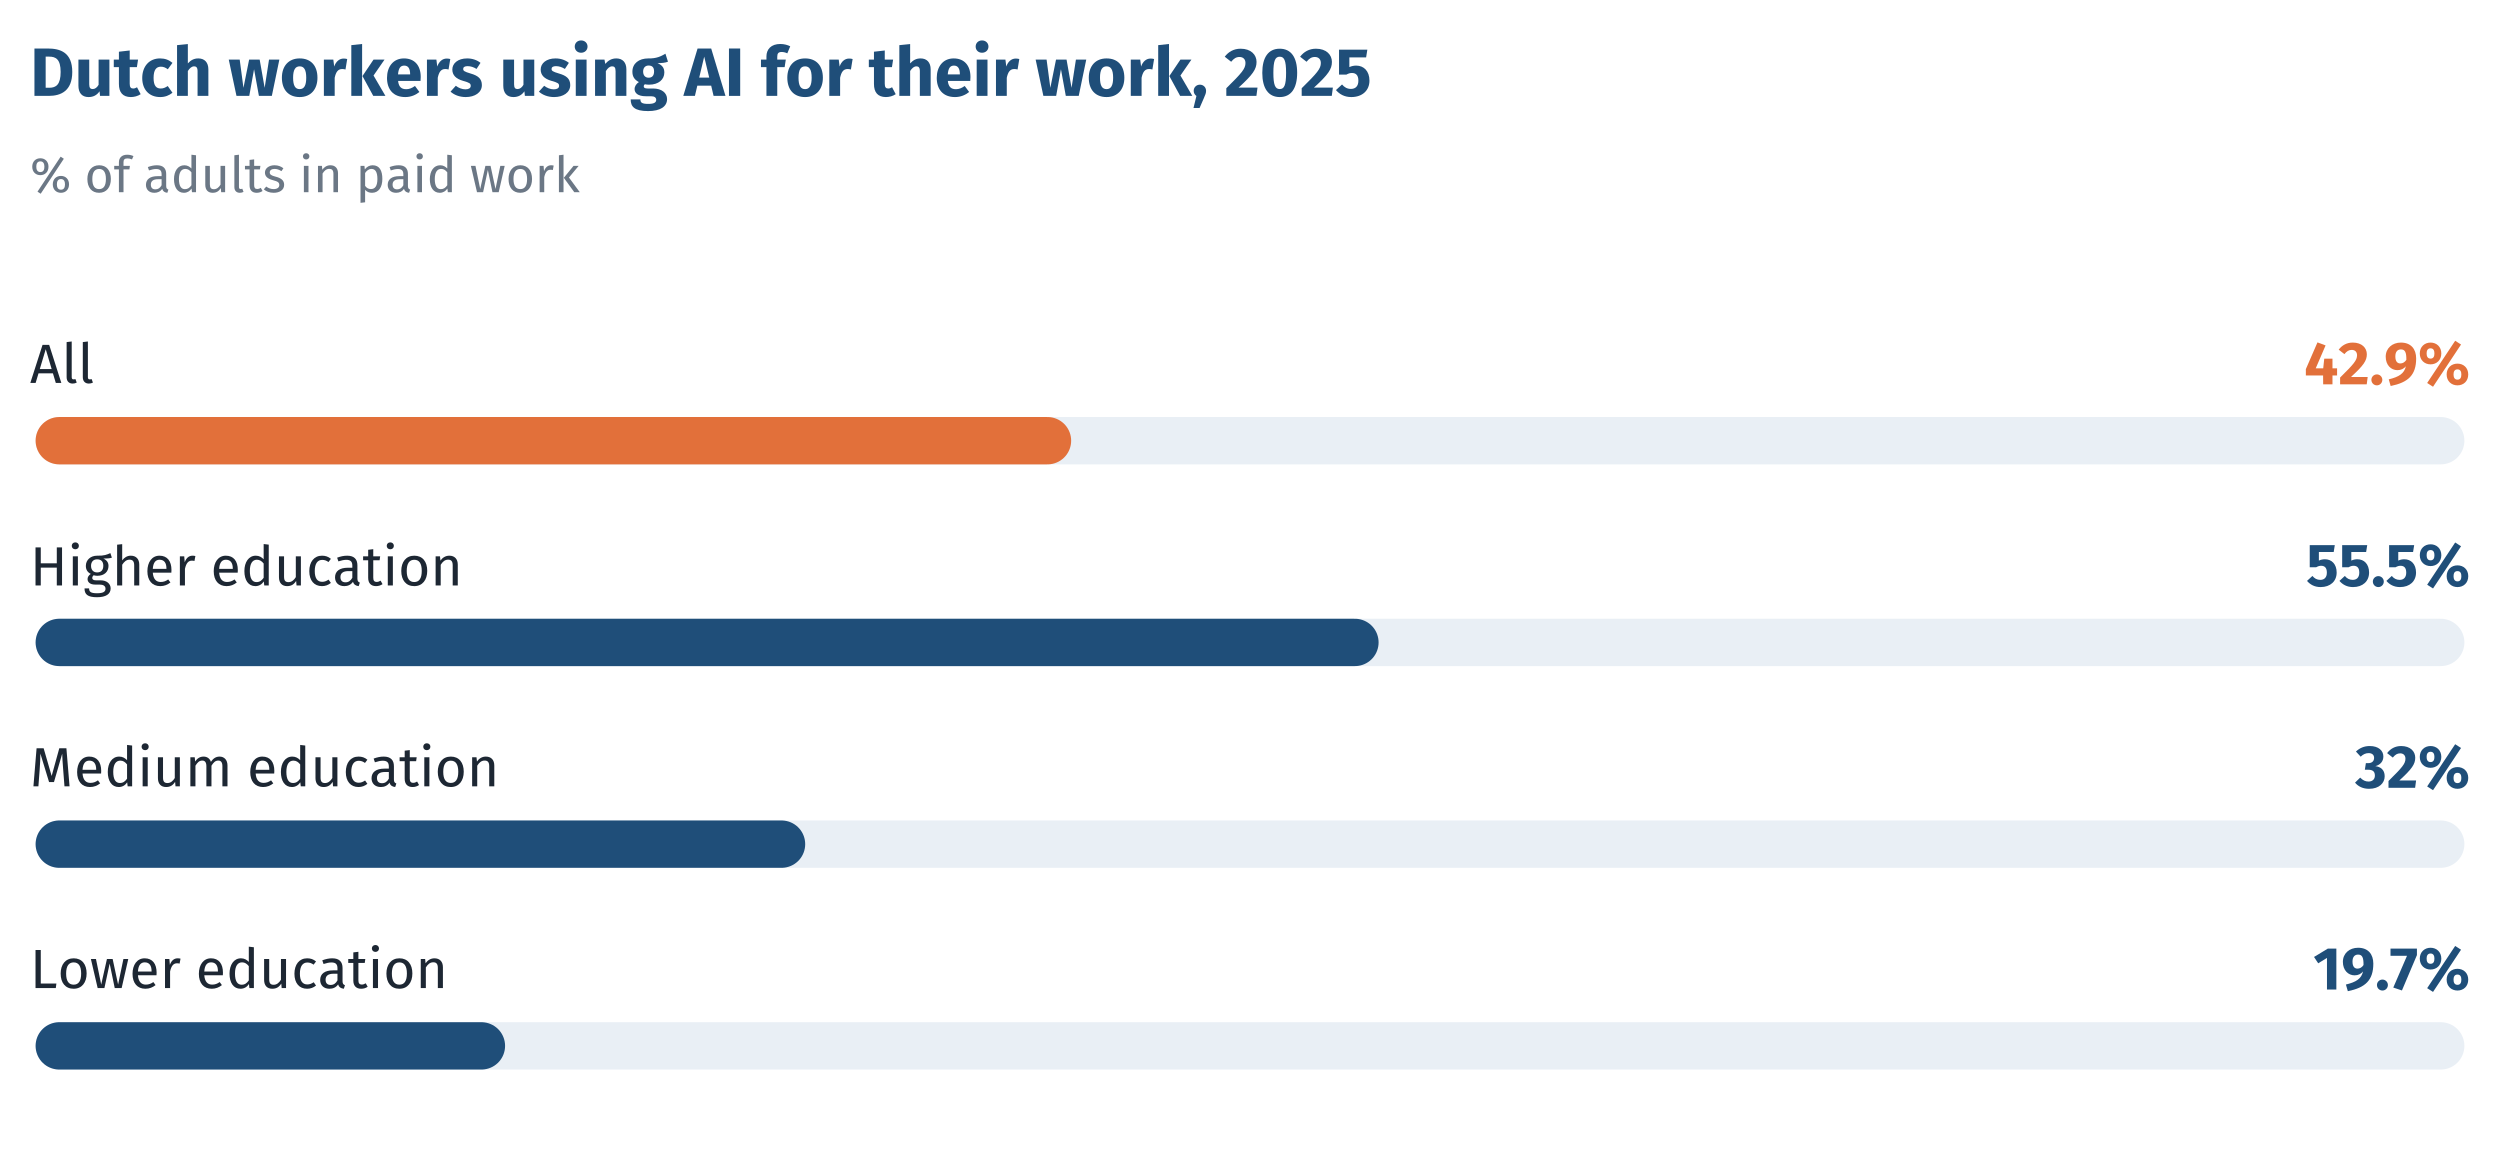
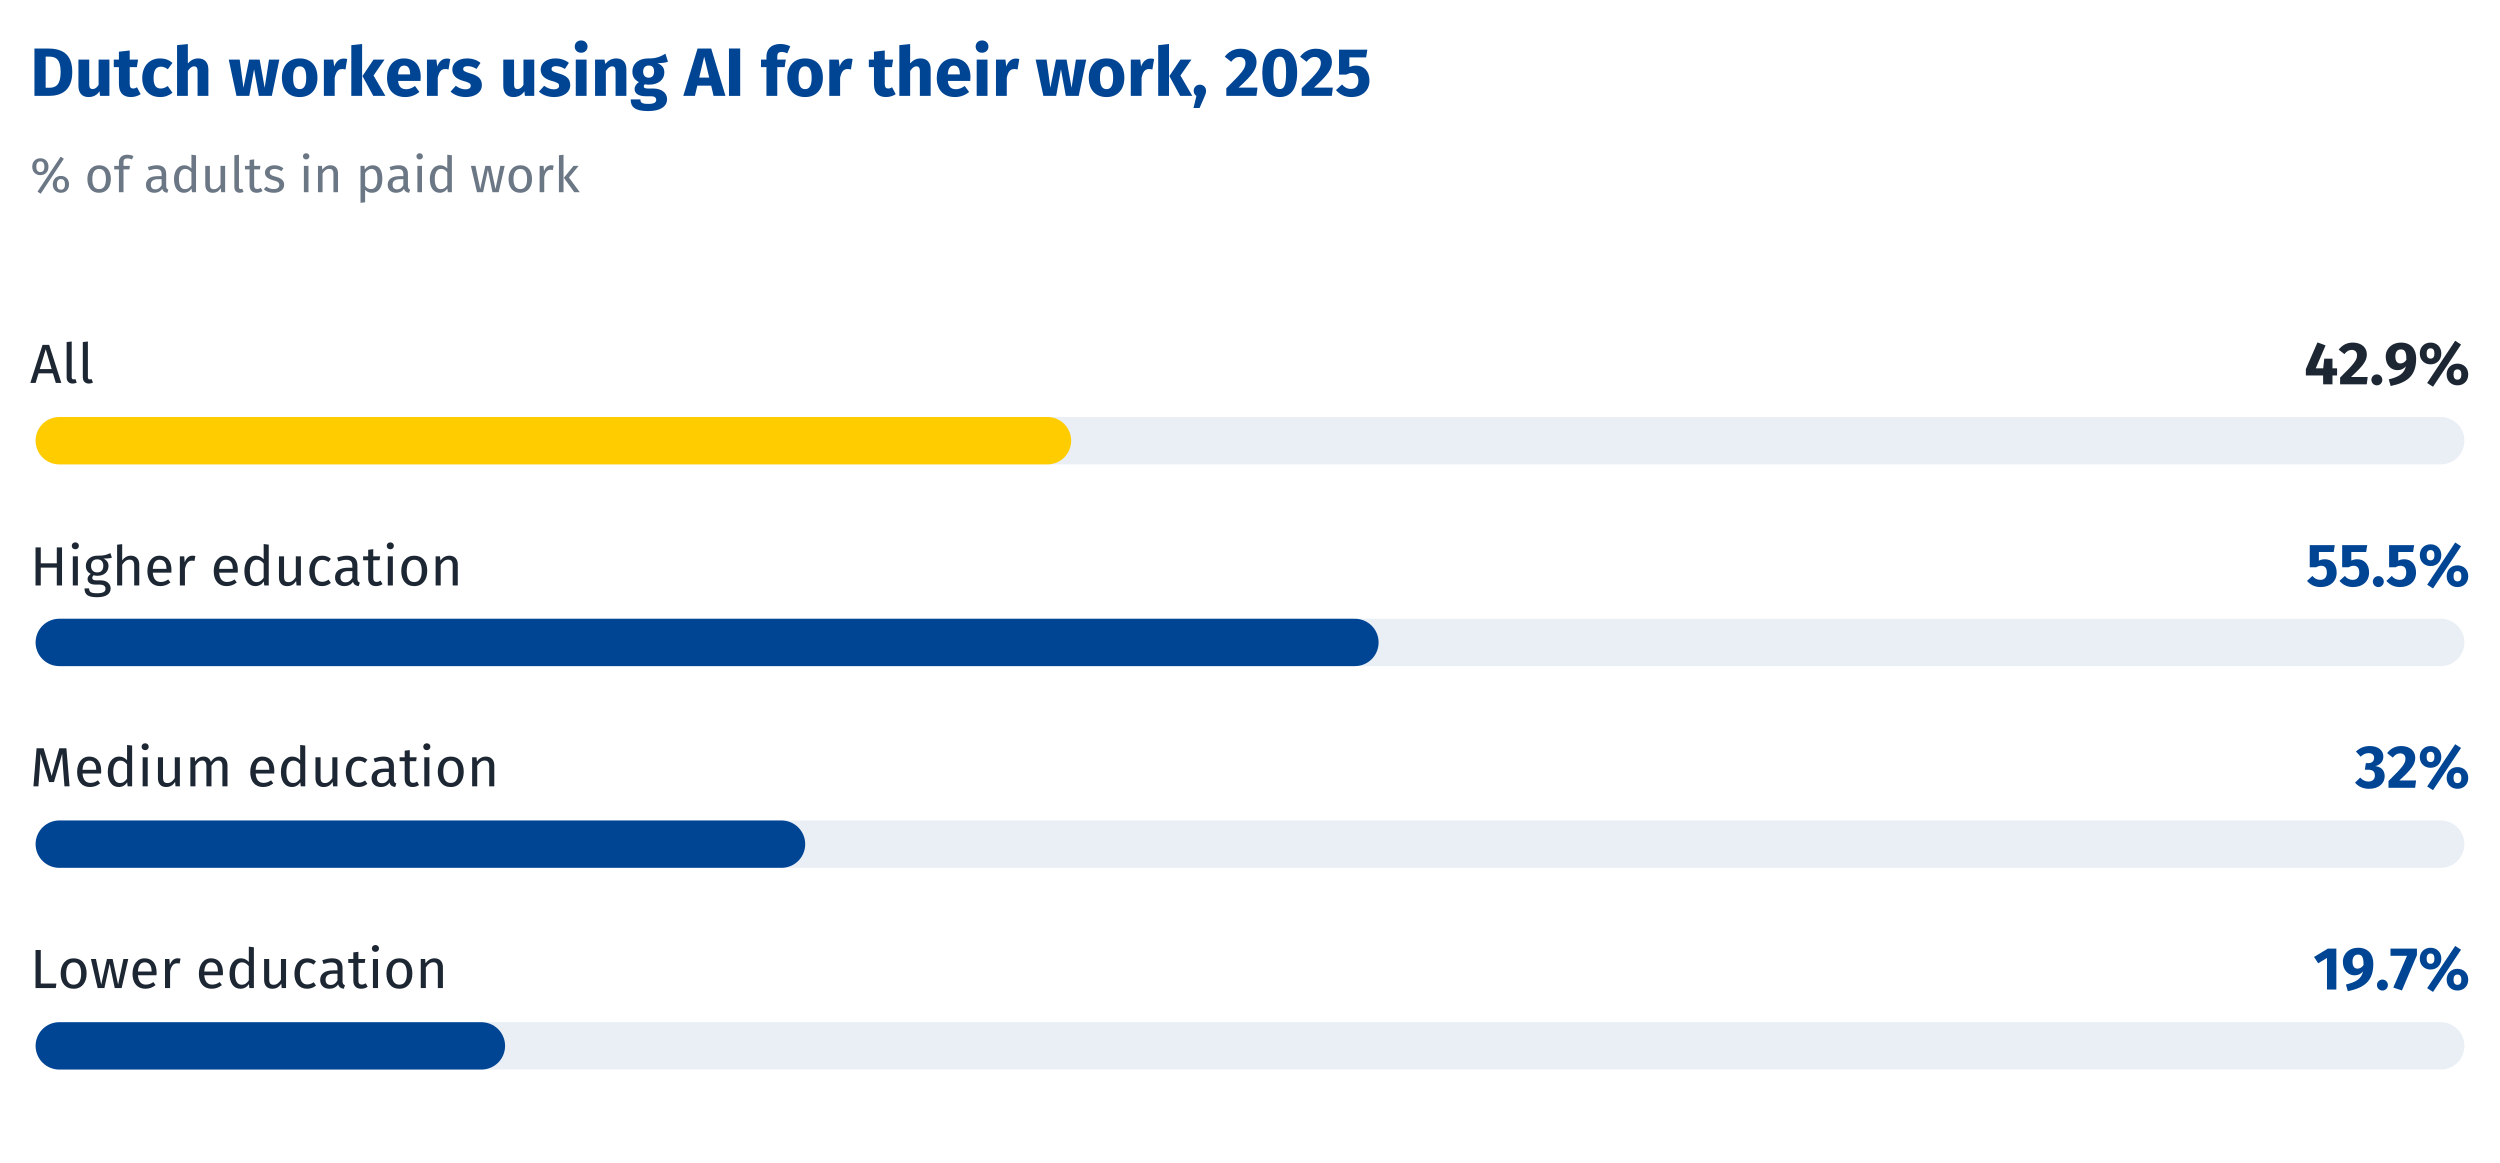
<svg xmlns="http://www.w3.org/2000/svg" xmlns:xlink="http://www.w3.org/1999/xlink" width="475.2pt" height="221.04pt" viewBox="0 0 475.2 221.04" version="1.1">
  <defs>
    <style type="text/css">*{stroke-linejoin: round; stroke-linecap: butt}</style>
  </defs>
  <g id="figure_1">
    <g id="patch_1">
      <path d="M 0 221.04  L 475.2 221.04  L 475.2 0  L 0 0  L 0 221.04  z " style="fill: none" />
    </g>
    <g id="axes_1">
      <g id="line2d_1">
-         <path d="M 11.268 83.768  L 463.932 83.768  " clip-path="url(#p92d2aa7bcd)" style="fill: none; stroke: #e9eff5; stroke-width: 9; stroke-linecap: round" />
+         <path d="M 11.268 83.768  L 463.932 83.768  " clip-path="url(#pe020fb99ce)" style="fill: none; stroke: #e9eff5; stroke-width: 9; stroke-linecap: round" />
      </g>
      <g id="line2d_2">
-         <path d="M 11.268 122.112  L 463.932 122.112  " clip-path="url(#p92d2aa7bcd)" style="fill: none; stroke: #e9eff5; stroke-width: 9; stroke-linecap: round" />
+         <path d="M 11.268 122.112  L 463.932 122.112  " clip-path="url(#pe020fb99ce)" style="fill: none; stroke: #e9eff5; stroke-width: 9; stroke-linecap: round" />
      </g>
      <g id="line2d_3">
-         <path d="M 11.268 160.456  L 463.932 160.456  " clip-path="url(#p92d2aa7bcd)" style="fill: none; stroke: #e9eff5; stroke-width: 9; stroke-linecap: round" />
+         <path d="M 11.268 160.456  L 463.932 160.456  " clip-path="url(#pe020fb99ce)" style="fill: none; stroke: #e9eff5; stroke-width: 9; stroke-linecap: round" />
      </g>
      <g id="line2d_4">
-         <path d="M 11.268 198.8  L 463.932 198.8  " clip-path="url(#p92d2aa7bcd)" style="fill: none; stroke: #e9eff5; stroke-width: 9; stroke-linecap: round" />
+         <path d="M 11.268 198.8  L 463.932 198.8  " clip-path="url(#pe020fb99ce)" style="fill: none; stroke: #e9eff5; stroke-width: 9; stroke-linecap: round" />
      </g>
      <g id="line2d_5">
-         <path d="M 11.268 83.768  L 199.105 83.768  " clip-path="url(#p92d2aa7bcd)" style="fill: none; stroke: #e2703a; stroke-width: 9; stroke-linecap: round" />
+         <path d="M 11.268 83.768  L 199.105 83.768  " clip-path="url(#pe020fb99ce)" style="fill: none; stroke: #ffcc00; stroke-width: 9; stroke-linecap: round" />
      </g>
      <g id="line2d_6">
-         <path d="M 11.268 122.112  L 257.543 122.112  " clip-path="url(#p92d2aa7bcd)" style="fill: none; stroke: #1f4e79; stroke-width: 9; stroke-linecap: round" />
+         <path d="M 11.268 122.112  L 257.543 122.112  " clip-path="url(#pe020fb99ce)" style="fill: none; stroke: #004494; stroke-width: 9; stroke-linecap: round" />
      </g>
      <g id="line2d_7">
-         <path d="M 11.268 160.456  L 148.551 160.456  " clip-path="url(#p92d2aa7bcd)" style="fill: none; stroke: #1f4e79; stroke-width: 9; stroke-linecap: round" />
+         <path d="M 11.268 160.456  L 148.551 160.456  " clip-path="url(#pe020fb99ce)" style="fill: none; stroke: #004494; stroke-width: 9; stroke-linecap: round" />
      </g>
      <g id="line2d_8">
-         <path d="M 11.268 198.8  L 91.505 198.8  " clip-path="url(#p92d2aa7bcd)" style="fill: none; stroke: #1f4e79; stroke-width: 9; stroke-linecap: round" />
+         <path d="M 11.268 198.8  L 91.505 198.8  " clip-path="url(#pe020fb99ce)" style="fill: none; stroke: #004494; stroke-width: 9; stroke-linecap: round" />
      </g>
      <g id="text_1">
        <g style="fill: #1d2733" transform="translate(5.7024 72.78332) scale(0.105 -0.105)">
          <defs>
            <path id="FiraSans-Regular-41" d="M 2989 0  L 3629 0  L 2221 4410  L 1453 4410  L 38 0  L 653 0  L 986 1107  L 2656 1107  L 2989 0  z M 1133 1600  L 1824 3904  L 2509 1600  L 1133 1600  z " transform="scale(0.015625)" />
            <path id="FiraSans-Regular-6c" d="M 1280 -77  C 1453 -77 1619 -32 1747 38  L 1594 448  C 1530 422 1459 410 1376 410  C 1222 410 1165 499 1165 678  L 1165 4800  L 576 4730  L 576 666  C 576 186 851 -77 1280 -77  z " transform="scale(0.015625)" />
          </defs>
          <use xlink:href="#FiraSans-Regular-41" />
          <use xlink:href="#FiraSans-Regular-6c" transform="translate(57.29999 0)" />
          <use xlink:href="#FiraSans-Regular-6c" transform="translate(86.59998 0)" />
        </g>
      </g>
      <g id="text_2">
-         <g style="fill: #e2703a" transform="translate(437.975 73.05184) scale(0.115 -0.115)">
+         <g style="fill: #1d2733" transform="translate(437.975 73.05184) scale(0.115 -0.115)">
          <defs>
            <path id="FiraSans-Bold-34" d="M 3482 1690  L 2995 1690  L 2995 2714  L 2125 2714  L 2016 1690  L 1222 1690  L 2266 4115  L 1408 4435  L 179 1606  L 179 934  L 2003 934  L 2010 0  L 2995 0  L 2995 934  L 3482 934  L 3482 1690  z " transform="scale(0.015625)" />
            <path id="FiraSans-Bold-32" d="M 1523 4416  C 877 4416 384 4122 38 3667  L 640 3194  C 890 3501 1107 3642 1421 3642  C 1760 3642 1978 3430 1978 3078  C 1978 2541 1638 2150 186 717  L 186 0  L 3002 0  L 3104 774  L 1331 774  C 2682 2003 3014 2509 3014 3181  C 3014 3853 2490 4416 1523 4416  z " transform="scale(0.015625)" />
            <path id="FiraSans-Bold-2e" d="M 768 1050  C 442 1050 186 787 186 474  C 186 154 442 -109 768 -109  C 1088 -109 1344 154 1344 474  C 1344 787 1088 1050 768 1050  z " transform="scale(0.015625)" />
            <path id="FiraSans-Bold-39" d="M 1773 4416  C 870 4416 166 3827 166 2925  C 166 2035 730 1498 1402 1498  C 1811 1498 2086 1658 2298 1907  C 2125 1139 1574 787 486 525  L 691 -179  C 2541 198 3386 973 3386 2739  C 3386 3725 2842 4416 1773 4416  z M 1715 2208  C 1421 2208 1184 2394 1184 2957  C 1184 3443 1414 3693 1773 3693  C 2202 3693 2362 3405 2349 2586  C 2182 2336 1958 2208 1715 2208  z " transform="scale(0.015625)" />
            <path id="FiraSans-Bold-25" d="M 3930 4608  L 966 141  L 1587 -256  L 4550 4211  L 3930 4608  z M 1325 4416  C 691 4416 186 3968 186 3264  C 186 2560 691 2112 1325 2112  C 1965 2112 2464 2560 2464 3264  C 2464 3968 1965 4416 1325 4416  z M 1325 3808  C 1658 3808 1734 3533 1734 3264  C 1734 2989 1658 2720 1325 2720  C 992 2720 909 2995 909 3264  C 909 3539 992 3808 1325 3808  z M 4173 2189  C 3533 2189 3027 1747 3027 1043  C 3027 333 3533 -109 4173 -109  C 4813 -109 5312 333 5312 1043  C 5312 1747 4813 2189 4173 2189  z M 4173 1581  C 4506 1581 4582 1312 4582 1043  C 4582 768 4506 493 4173 493  C 3840 493 3757 774 3757 1043  C 3757 1312 3840 1581 4173 1581  z " transform="scale(0.015625)" />
          </defs>
          <use xlink:href="#FiraSans-Bold-34" />
          <use xlink:href="#FiraSans-Bold-32" transform="translate(56.49999 0)" />
          <use xlink:href="#FiraSans-Bold-2e" transform="translate(108.2 0)" />
          <use xlink:href="#FiraSans-Bold-39" transform="translate(132.2 0)" />
          <use xlink:href="#FiraSans-Bold-25" transform="translate(188.2 0)" />
        </g>
      </g>
      <g id="text_3">
        <g style="fill: #1d2733" transform="translate(5.7024 111.285) scale(0.105 -0.105)">
          <defs>
            <path id="FiraSans-Regular-48" d="M 3104 0  L 3712 0  L 3712 4410  L 3104 4410  L 3104 2566  L 1248 2566  L 1248 4410  L 640 4410  L 640 0  L 1248 0  L 1248 2067  L 3104 2067  L 3104 0  z " transform="scale(0.015625)" />
            <path id="FiraSans-Regular-69" d="M 896 4992  C 653 4992 486 4819 486 4589  C 486 4365 653 4192 896 4192  C 1146 4192 1312 4365 1312 4589  C 1312 4819 1146 4992 896 4992  z M 1197 3373  L 608 3373  L 608 0  L 1197 0  L 1197 3373  z " transform="scale(0.015625)" />
            <path id="FiraSans-Regular-67" d="M 3155 3750  C 2758 3571 2451 3430 1613 3450  C 870 3450 314 2963 314 2272  C 314 1837 493 1542 883 1338  C 640 1178 512 960 512 742  C 512 403 781 102 1382 102  L 1914 102  C 2336 102 2592 -58 2592 -378  C 2592 -717 2336 -902 1606 -902  C 864 -902 691 -723 691 -339  L 160 -339  C 160 -1024 506 -1363 1606 -1363  C 2650 -1363 3187 -992 3187 -339  C 3187 198 2726 595 2035 595  L 1498 595  C 1152 595 1056 717 1056 870  C 1056 992 1126 1114 1222 1184  C 1363 1139 1498 1120 1651 1120  C 2458 1120 2938 1600 2938 2266  C 2938 2656 2739 2938 2342 3117  C 2726 3117 3046 3130 3328 3219  L 3155 3750  z M 1613 3027  C 2093 3027 2336 2771 2336 2278  C 2336 1792 2086 1510 1626 1510  C 1165 1510 915 1824 915 2272  C 915 2714 1158 3027 1613 3027  z " transform="scale(0.015625)" />
            <path id="FiraSans-Regular-68" d="M 2195 3450  C 1773 3450 1440 3238 1197 2906  L 1197 4787  L 608 4723  L 608 0  L 1197 0  L 1197 2400  C 1421 2752 1683 2989 2048 2989  C 2368 2989 2586 2842 2586 2336  L 2586 0  L 3174 0  L 3174 2419  C 3174 3053 2810 3450 2195 3450  z " transform="scale(0.015625)" />
            <path id="FiraSans-Regular-65" d="M 3155 1786  C 3155 2816 2675 3450 1766 3450  C 896 3450 365 2701 365 1651  C 365 582 915 -77 1856 -77  C 2323 -77 2701 83 3034 346  L 2778 698  C 2483 493 2234 403 1901 403  C 1414 403 1050 704 992 1485  L 3142 1485  C 3149 1562 3155 1670 3155 1786  z M 2573 1920  L 992 1920  C 1037 2669 1331 2982 1779 2982  C 2310 2982 2573 2618 2573 1958  L 2573 1920  z " transform="scale(0.015625)" />
            <path id="FiraSans-Regular-72" d="M 2074 3450  C 1664 3450 1350 3194 1171 2688  L 1114 3373  L 608 3373  L 608 0  L 1197 0  L 1197 1926  C 1338 2573 1581 2874 2003 2874  C 2125 2874 2195 2861 2298 2835  L 2406 3411  C 2304 3437 2182 3450 2074 3450  z " transform="scale(0.015625)" />
            <path id="FiraSans-Regular-20" transform="scale(0.015625)" />
            <path id="FiraSans-Regular-64" d="M 2630 4800  L 2630 3034  C 2406 3270 2118 3450 1722 3450  C 896 3450 397 2701 397 1670  C 397 621 851 -77 1670 -77  C 2086 -77 2426 128 2643 467  L 2701 0  L 3219 0  L 3219 4730  L 2630 4800  z M 1798 390  C 1312 390 1030 794 1030 1683  C 1030 2560 1344 2982 1850 2982  C 2182 2982 2419 2810 2630 2541  L 2630 890  C 2406 576 2176 390 1798 390  z " transform="scale(0.015625)" />
            <path id="FiraSans-Regular-75" d="M 3117 3373  L 2528 3373  L 2528 966  C 2323 627 2048 384 1683 384  C 1318 384 1165 557 1165 1018  L 1165 3373  L 576 3373  L 576 954  C 576 294 928 -77 1517 -77  C 1997 -77 2310 115 2566 525  L 2611 0  L 3117 0  L 3117 3373  z " transform="scale(0.015625)" />
            <path id="FiraSans-Regular-63" d="M 1837 3450  C 922 3450 365 2733 365 1658  C 365 570 928 -77 1837 -77  C 2227 -77 2566 51 2867 294  L 2598 678  C 2342 512 2144 422 1862 422  C 1331 422 998 787 998 1670  C 998 2547 1331 2963 1862 2963  C 2144 2963 2355 2880 2586 2714  L 2867 3085  C 2554 3347 2234 3450 1837 3450  z " transform="scale(0.015625)" />
            <path id="FiraSans-Regular-61" d="M 2880 787  L 2880 2330  C 2880 3034 2509 3450 1696 3450  C 1318 3450 947 3373 531 3219  L 678 2790  C 1024 2906 1338 2970 1587 2970  C 2054 2970 2291 2790 2291 2304  L 2291 2054  L 1773 2054  C 832 2054 288 1664 288 941  C 288 339 691 -77 1363 -77  C 1773 -77 2131 77 2368 429  C 2470 96 2688 -38 3027 -77  L 3162 333  C 2989 397 2880 493 2880 787  z M 1498 365  C 1114 365 915 576 915 973  C 915 1434 1229 1664 1850 1664  L 2291 1664  L 2291 890  C 2099 538 1843 365 1498 365  z " transform="scale(0.015625)" />
            <path id="FiraSans-Regular-74" d="M 2086 557  C 1920 454 1786 410 1638 410  C 1344 410 1235 570 1235 909  L 1235 2918  L 1971 2918  L 2035 3373  L 1235 3373  L 1235 4205  L 646 4134  L 646 3373  L 58 3373  L 58 2918  L 646 2918  L 646 883  C 646 256 986 -77 1555 -77  C 1843 -77 2086 0 2310 154  L 2086 557  z " transform="scale(0.015625)" />
            <path id="FiraSans-Regular-6f" d="M 1875 3450  C 915 3450 365 2726 365 1683  C 365 614 909 -77 1869 -77  C 2822 -77 3373 646 3373 1690  C 3373 2758 2835 3450 1875 3450  z M 1875 2976  C 2432 2976 2739 2566 2739 1690  C 2739 806 2432 397 1869 397  C 1306 397 998 806 998 1683  C 998 2566 1312 2976 1875 2976  z " transform="scale(0.015625)" />
            <path id="FiraSans-Regular-6e" d="M 2195 3450  C 1754 3450 1395 3219 1165 2874  L 1114 3373  L 608 3373  L 608 0  L 1197 0  L 1197 2394  C 1421 2752 1677 2989 2054 2989  C 2381 2989 2586 2842 2586 2336  L 2586 0  L 3174 0  L 3174 2419  C 3174 3059 2816 3450 2195 3450  z " transform="scale(0.015625)" />
          </defs>
          <use xlink:href="#FiraSans-Regular-48" />
          <use xlink:href="#FiraSans-Regular-69" transform="translate(67.99998 0)" />
          <use xlink:href="#FiraSans-Regular-67" transform="translate(96.19998 0)" />
          <use xlink:href="#FiraSans-Regular-68" transform="translate(148.2 0)" />
          <use xlink:href="#FiraSans-Regular-65" transform="translate(206.8 0)" />
          <use xlink:href="#FiraSans-Regular-72" transform="translate(261.7999 0)" />
          <use xlink:href="#FiraSans-Regular-20" transform="translate(300.3999 0)" />
          <use xlink:href="#FiraSans-Regular-65" transform="translate(326.8999 0)" />
          <use xlink:href="#FiraSans-Regular-64" transform="translate(381.8999 0)" />
          <use xlink:href="#FiraSans-Regular-75" transform="translate(441.6999 0)" />
          <use xlink:href="#FiraSans-Regular-63" transform="translate(499.8999 0)" />
          <use xlink:href="#FiraSans-Regular-61" transform="translate(547.6999 0)" />
          <use xlink:href="#FiraSans-Regular-74" transform="translate(602.0999 0)" />
          <use xlink:href="#FiraSans-Regular-69" transform="translate(638.1999 0)" />
          <use xlink:href="#FiraSans-Regular-6f" transform="translate(666.3999 0)" />
          <use xlink:href="#FiraSans-Regular-6e" transform="translate(724.7998 0)" />
        </g>
      </g>
      <g id="text_4">
-         <g style="fill: #1f4e79" transform="translate(438.3685 111.396) scale(0.115 -0.115)">
+         <g style="fill: #004494" transform="translate(438.3685 111.396) scale(0.115 -0.115)">
          <defs>
            <path id="FiraSans-Bold-35" d="M 3021 4326  L 371 4326  L 371 1990  L 1056 1990  C 1254 2099 1402 2144 1574 2144  C 1933 2144 2182 1958 2182 1421  C 2182 922 1920 653 1485 653  C 1133 653 870 806 653 1069  L 83 544  C 410 166 864 -109 1523 -109  C 2554 -109 3219 512 3219 1427  C 3219 2323 2688 2835 1978 2835  C 1773 2835 1555 2797 1338 2694  L 1338 3603  L 2906 3603  L 3021 4326  z " transform="scale(0.015625)" />
          </defs>
          <use xlink:href="#FiraSans-Bold-35" />
          <use xlink:href="#FiraSans-Bold-35" transform="translate(53.59999 0)" />
          <use xlink:href="#FiraSans-Bold-2e" transform="translate(107.2 0)" />
          <use xlink:href="#FiraSans-Bold-35" transform="translate(131.2 0)" />
          <use xlink:href="#FiraSans-Bold-25" transform="translate(184.8 0)" />
        </g>
      </g>
      <g id="text_5">
        <g style="fill: #1d2733" transform="translate(5.7024 149.4717) scale(0.105 -0.105)">
          <defs>
            <path id="FiraSans-Regular-4d" d="M 4218 4410  L 3392 4410  L 2509 1203  L 1581 4410  L 762 4410  L 397 0  L 973 0  L 1120 1946  C 1171 2592 1203 3277 1203 3795  L 2208 499  L 2778 499  L 3731 3789  C 3738 3424 3782 2682 3840 1990  L 3994 0  L 4582 0  L 4218 4410  z " transform="scale(0.015625)" />
            <path id="FiraSans-Regular-6d" d="M 3994 3450  C 3539 3450 3232 3206 2989 2842  C 2861 3226 2554 3450 2138 3450  C 1696 3450 1389 3219 1165 2880  L 1114 3373  L 608 3373  L 608 0  L 1197 0  L 1197 2394  C 1421 2752 1626 2989 1990 2989  C 2246 2989 2464 2842 2464 2336  L 2464 0  L 3053 0  L 3053 2394  C 3283 2752 3482 2989 3846 2989  C 4102 2989 4320 2842 4320 2336  L 4320 0  L 4909 0  L 4909 2419  C 4909 3053 4544 3450 3994 3450  z " transform="scale(0.015625)" />
          </defs>
          <use xlink:href="#FiraSans-Regular-4d" />
          <use xlink:href="#FiraSans-Regular-65" transform="translate(79.59999 0)" />
          <use xlink:href="#FiraSans-Regular-64" transform="translate(134.6 0)" />
          <use xlink:href="#FiraSans-Regular-69" transform="translate(194.4 0)" />
          <use xlink:href="#FiraSans-Regular-75" transform="translate(222.6 0)" />
          <use xlink:href="#FiraSans-Regular-6d" transform="translate(280.8 0)" />
          <use xlink:href="#FiraSans-Regular-20" transform="translate(366.4999 0)" />
          <use xlink:href="#FiraSans-Regular-65" transform="translate(392.9999 0)" />
          <use xlink:href="#FiraSans-Regular-64" transform="translate(447.9999 0)" />
          <use xlink:href="#FiraSans-Regular-75" transform="translate(507.7999 0)" />
          <use xlink:href="#FiraSans-Regular-63" transform="translate(565.9999 0)" />
          <use xlink:href="#FiraSans-Regular-61" transform="translate(613.7999 0)" />
          <use xlink:href="#FiraSans-Regular-74" transform="translate(668.1999 0)" />
          <use xlink:href="#FiraSans-Regular-69" transform="translate(704.2999 0)" />
          <use xlink:href="#FiraSans-Regular-6f" transform="translate(732.4999 0)" />
          <use xlink:href="#FiraSans-Regular-6e" transform="translate(790.8999 0)" />
        </g>
      </g>
      <g id="text_6">
-         <g style="fill: #1f4e79" transform="translate(447.6925 149.7402) scale(0.115 -0.115)">
+         <g style="fill: #004494" transform="translate(447.6925 149.7402) scale(0.115 -0.115)">
          <defs>
            <path id="FiraSans-Bold-33" d="M 1530 4416  C 954 4416 474 4218 70 3834  L 570 3290  C 826 3539 1094 3667 1414 3667  C 1766 3667 1990 3482 1990 3168  C 1990 2810 1754 2605 1370 2605  L 1120 2605  L 1011 1907  L 1370 1907  C 1824 1907 2074 1741 2074 1286  C 2074 890 1798 659 1402 659  C 1062 659 806 787 518 1075  L -26 544  C 314 134 806 -109 1459 -109  C 2528 -109 3110 499 3110 1222  C 3110 1907 2662 2227 2125 2285  C 2656 2438 2970 2790 2970 3315  C 2970 3923 2464 4416 1530 4416  z " transform="scale(0.015625)" />
          </defs>
          <use xlink:href="#FiraSans-Bold-33" />
          <use xlink:href="#FiraSans-Bold-32" transform="translate(51.99999 0)" />
          <use xlink:href="#FiraSans-Bold-25" transform="translate(103.7 0)" />
        </g>
      </g>
      <g id="text_7">
        <g style="fill: #1d2733" transform="translate(5.7024 187.8159) scale(0.105 -0.105)">
          <defs>
            <path id="FiraSans-Regular-4c" d="M 1248 4410  L 640 4410  L 640 0  L 2989 0  L 3059 531  L 1248 531  L 1248 4410  z " transform="scale(0.015625)" />
            <path id="FiraSans-Regular-77" d="M 4461 3373  L 3898 3373  L 3283 410  L 2650 3373  L 1990 3373  L 1325 410  L 717 3373  L 128 3373  L 915 0  L 1696 0  L 2304 2842  L 2893 0  L 3693 0  L 4461 3373  z " transform="scale(0.015625)" />
          </defs>
          <use xlink:href="#FiraSans-Regular-4c" />
          <use xlink:href="#FiraSans-Regular-6f" transform="translate(49.79999 0)" />
          <use xlink:href="#FiraSans-Regular-77" transform="translate(108.2 0)" />
          <use xlink:href="#FiraSans-Regular-65" transform="translate(179.9 0)" />
          <use xlink:href="#FiraSans-Regular-72" transform="translate(234.8999 0)" />
          <use xlink:href="#FiraSans-Regular-20" transform="translate(273.4999 0)" />
          <use xlink:href="#FiraSans-Regular-65" transform="translate(299.9999 0)" />
          <use xlink:href="#FiraSans-Regular-64" transform="translate(354.9999 0)" />
          <use xlink:href="#FiraSans-Regular-75" transform="translate(414.7999 0)" />
          <use xlink:href="#FiraSans-Regular-63" transform="translate(472.9999 0)" />
          <use xlink:href="#FiraSans-Regular-61" transform="translate(520.7999 0)" />
          <use xlink:href="#FiraSans-Regular-74" transform="translate(575.1999 0)" />
          <use xlink:href="#FiraSans-Regular-69" transform="translate(611.2999 0)" />
          <use xlink:href="#FiraSans-Regular-6f" transform="translate(639.4999 0)" />
          <use xlink:href="#FiraSans-Regular-6e" transform="translate(697.8999 0)" />
        </g>
      </g>
      <g id="text_8">
-         <g style="fill: #1f4e79" transform="translate(439.7 188.0844) scale(0.115 -0.115)">
+         <g style="fill: #004494" transform="translate(439.7 188.0844) scale(0.115 -0.115)">
          <defs>
            <path id="FiraSans-Bold-31" d="M 2445 4326  L 1542 4326  L 83 3443  L 525 2771  L 1453 3341  L 1453 0  L 2445 0  L 2445 4326  z " transform="scale(0.015625)" />
            <path id="FiraSans-Bold-37" d="M 2880 4326  L 83 4326  L 83 3565  L 1830 3565  L 378 205  L 1293 -102  L 2880 3642  L 2880 4326  z " transform="scale(0.015625)" />
          </defs>
          <use xlink:href="#FiraSans-Bold-31" />
          <use xlink:href="#FiraSans-Bold-39" transform="translate(46.39999 0)" />
          <use xlink:href="#FiraSans-Bold-2e" transform="translate(102.4 0)" />
          <use xlink:href="#FiraSans-Bold-37" transform="translate(126.4 0)" />
          <use xlink:href="#FiraSans-Bold-25" transform="translate(173.2 0)" />
        </g>
      </g>
    </g>
    <g id="text_9">
-       <g style="fill: #1f4e79" transform="translate(5.7024 18.22789) scale(0.13 -0.13)">
+       <g style="fill: #004494" transform="translate(5.7024 18.22789) scale(0.13 -0.13)">
        <defs>
          <path id="FiraSans-Bold-44" d="M 1651 4435  L 416 4435  L 416 0  L 1747 0  C 2880 0 3955 454 3955 2240  C 3955 4070 2835 4435 1651 4435  z M 1798 3674  C 2413 3674 2867 3430 2867 2240  C 2867 1062 2445 762 1811 762  L 1466 762  L 1466 3674  L 1798 3674  z " transform="scale(0.015625)" />
          <path id="FiraSans-Bold-75" d="M 3264 3398  L 2253 3398  L 2253 1037  C 2106 781 1914 640 1702 640  C 1491 640 1376 742 1376 1088  L 1376 3398  L 365 3398  L 365 960  C 365 301 678 -109 1312 -109  C 1760 -109 2093 70 2342 429  L 2387 0  L 3264 0  L 3264 3398  z " transform="scale(0.015625)" />
          <path id="FiraSans-Bold-74" d="M 2189 806  C 2054 723 1939 691 1824 691  C 1613 691 1504 806 1504 1133  L 1504 2694  L 2176 2694  L 2285 3398  L 1504 3398  L 1504 4250  L 493 4134  L 493 3398  L 13 3398  L 13 2694  L 493 2694  L 493 1120  C 493 320 858 -102 1606 -109  C 1914 -109 2272 -19 2528 160  L 2189 806  z " transform="scale(0.015625)" />
          <path id="FiraSans-Bold-63" d="M 1869 3507  C 851 3507 205 2752 205 1670  C 205 595 845 -109 1888 -109  C 2355 -109 2720 45 3034 294  L 2592 922  C 2349 768 2182 691 1939 691  C 1536 691 1267 922 1267 1677  C 1267 2438 1517 2733 1952 2733  C 2182 2733 2381 2656 2598 2490  L 3034 3091  C 2707 3366 2342 3507 1869 3507  z " transform="scale(0.015625)" />
          <path id="FiraSans-Bold-68" d="M 2387 3507  C 1990 3507 1683 3347 1408 3040  L 1408 4851  L 397 4749  L 397 0  L 1408 0  L 1408 2330  C 1587 2605 1773 2765 1997 2765  C 2189 2765 2317 2669 2317 2310  L 2317 0  L 3328 0  L 3328 2483  C 3328 3130 2976 3507 2387 3507  z " transform="scale(0.015625)" />
          <path id="FiraSans-Bold-20" transform="scale(0.015625)" />
          <path id="FiraSans-Bold-77" d="M 4762 3398  L 3795 3398  L 3386 755  L 2918 3398  L 1933 3398  L 1402 755  L 1050 3398  L 26 3398  L 749 0  L 1946 0  L 2394 2496  L 2848 0  L 4058 0  L 4762 3398  z " transform="scale(0.015625)" />
          <path id="FiraSans-Bold-6f" d="M 1869 3507  C 832 3507 205 2790 205 1702  C 205 557 838 -109 1869 -109  C 2906 -109 3533 608 3533 1696  C 3533 2842 2906 3507 1869 3507  z M 1869 2765  C 2278 2765 2483 2451 2483 1696  C 2483 960 2278 634 1869 634  C 1459 634 1254 947 1254 1702  C 1254 2438 1459 2765 1869 2765  z " transform="scale(0.015625)" />
          <path id="FiraSans-Bold-72" d="M 2240 3494  C 1850 3494 1517 3213 1363 2746  L 1280 3398  L 397 3398  L 397 0  L 1408 0  L 1408 1696  C 1517 2208 1696 2515 2112 2515  C 2227 2515 2310 2496 2419 2470  L 2579 3450  C 2470 3482 2368 3494 2240 3494  z " transform="scale(0.015625)" />
          <path id="FiraSans-Bold-6b" d="M 1408 4858  L 397 4749  L 397 0  L 1408 0  L 1408 4858  z M 3507 3398  L 2477 3398  L 1440 1856  L 2451 0  L 3590 0  L 2477 1907  L 3507 3398  z " transform="scale(0.015625)" />
          <path id="FiraSans-Bold-65" d="M 3360 1766  C 3360 2867 2765 3507 1792 3507  C 762 3507 205 2701 205 1683  C 205 621 781 -109 1914 -109  C 2464 -109 2899 96 3238 365  L 2822 928  C 2528 723 2285 627 2010 627  C 1594 627 1306 794 1242 1402  L 3341 1402  C 3354 1504 3360 1658 3360 1766  z M 2368 2010  L 1235 2010  C 1286 2624 1478 2835 1818 2835  C 2221 2835 2362 2515 2368 2054  L 2368 2010  z " transform="scale(0.015625)" />
          <path id="FiraSans-Bold-73" d="M 1594 3507  C 736 3507 205 3053 205 2470  C 205 1946 538 1600 1210 1408  C 1824 1235 1926 1165 1926 934  C 1926 730 1741 614 1434 614  C 1101 614 787 749 531 947  L 38 397  C 371 96 870 -109 1459 -109  C 2304 -109 2970 307 2970 1011  C 2970 1619 2592 1901 1920 2093  C 1312 2272 1222 2349 1222 2528  C 1222 2682 1357 2784 1632 2784  C 1926 2784 2208 2688 2470 2522  L 2842 3091  C 2528 3347 2086 3507 1594 3507  z " transform="scale(0.015625)" />
          <path id="FiraSans-Bold-69" d="M 896 5190  C 544 5190 301 4941 301 4614  C 301 4288 544 4038 896 4038  C 1248 4038 1498 4288 1498 4614  C 1498 4941 1248 5190 896 5190  z M 1408 3398  L 397 3398  L 397 0  L 1408 0  L 1408 3398  z " transform="scale(0.015625)" />
          <path id="FiraSans-Bold-6e" d="M 2387 3507  C 1965 3507 1638 3328 1350 2995  L 1280 3398  L 397 3398  L 397 0  L 1408 0  L 1408 2323  C 1587 2605 1773 2765 1997 2765  C 2195 2765 2317 2669 2317 2310  L 2317 0  L 3328 0  L 3328 2483  C 3328 3130 2976 3507 2387 3507  z " transform="scale(0.015625)" />
          <path id="FiraSans-Bold-67" d="M 3290 3949  C 2880 3706 2445 3488 1690 3507  C 800 3507 198 3034 198 2266  C 198 1824 371 1523 806 1293  C 563 1139 403 890 403 640  C 403 275 704 -32 1446 -32  L 1939 -32  C 2278 -32 2426 -166 2426 -365  C 2426 -582 2285 -749 1690 -749  C 1075 -749 947 -621 947 -326  L 38 -326  C 38 -998 378 -1421 1664 -1421  C 2829 -1421 3443 -992 3443 -294  C 3443 275 2938 691 2144 691  L 1632 691  C 1306 691 1261 794 1261 896  C 1261 973 1299 1050 1370 1088  C 1491 1062 1619 1050 1760 1050  C 2643 1050 3187 1530 3187 2189  C 3187 2630 2976 2880 2547 3066  C 2976 3066 3290 3104 3526 3200  L 3290 3949  z M 1715 2842  C 2054 2842 2227 2669 2227 2291  C 2227 1901 2048 1702 1715 1702  C 1408 1702 1203 1907 1203 2278  C 1203 2630 1402 2842 1715 2842  z " transform="scale(0.015625)" />
          <path id="FiraSans-Bold-41" d="M 2752 0  L 3866 0  L 2528 4435  L 1254 4435  L -83 0  L 1005 0  L 1229 954  L 2528 954  L 2752 0  z M 1408 1715  L 1875 3674  L 2342 1715  L 1408 1715  z " transform="scale(0.015625)" />
          <path id="FiraSans-Bold-49" d="M 1466 4435  L 416 4435  L 416 0  L 1466 0  L 1466 4435  z " transform="scale(0.015625)" />
          <path id="FiraSans-Bold-66" d="M 1952 4109  C 2099 4109 2291 4077 2483 3981  L 2758 4640  C 2509 4768 2182 4858 1830 4858  C 960 4858 531 4352 531 3699  L 531 3398  L 19 3398  L 19 2694  L 531 2694  L 531 0  L 1542 0  L 1542 2694  L 2234 2694  L 2342 3398  L 1542 3398  L 1542 3661  C 1542 3981 1658 4109 1952 4109  z " transform="scale(0.015625)" />
          <path id="FiraSans-Bold-2c" d="M 768 1050  C 435 1050 186 800 186 474  C 186 275 282 102 442 -6  L 166 -1133  L 736 -1133  L 1139 -205  C 1280 109 1344 275 1344 474  C 1344 800 1094 1050 768 1050  z " transform="scale(0.015625)" />
          <path id="FiraSans-Bold-30" d="M 1875 4416  C 813 4416 243 3610 243 2157  C 243 710 813 -109 1875 -109  C 2938 -109 3507 710 3507 2157  C 3507 3610 2938 4416 1875 4416  z M 1875 3667  C 2291 3667 2470 3334 2470 2157  C 2470 986 2291 640 1875 640  C 1453 640 1280 1011 1280 2157  C 1280 3302 1453 3667 1875 3667  z " transform="scale(0.015625)" />
        </defs>
        <use xlink:href="#FiraSans-Bold-44" />
        <use xlink:href="#FiraSans-Bold-75" transform="translate(65.09999 0)" />
        <use xlink:href="#FiraSans-Bold-74" transform="translate(122.3 0)" />
        <use xlink:href="#FiraSans-Bold-63" transform="translate(160.9 0)" />
        <use xlink:href="#FiraSans-Bold-68" transform="translate(208.8 0)" />
        <use xlink:href="#FiraSans-Bold-20" transform="translate(266.5 0)" />
        <use xlink:href="#FiraSans-Bold-77" transform="translate(290.2 0)" />
        <use xlink:href="#FiraSans-Bold-6f" transform="translate(365.1 0)" />
        <use xlink:href="#FiraSans-Bold-72" transform="translate(423.5 0)" />
        <use xlink:href="#FiraSans-Bold-6b" transform="translate(463.5999 0)" />
        <use xlink:href="#FiraSans-Bold-65" transform="translate(518.7999 0)" />
        <use xlink:href="#FiraSans-Bold-72" transform="translate(574.1999 0)" />
        <use xlink:href="#FiraSans-Bold-73" transform="translate(614.2999 0)" />
        <use xlink:href="#FiraSans-Bold-20" transform="translate(662.5999 0)" />
        <use xlink:href="#FiraSans-Bold-75" transform="translate(686.2999 0)" />
        <use xlink:href="#FiraSans-Bold-73" transform="translate(743.4999 0)" />
        <use xlink:href="#FiraSans-Bold-69" transform="translate(791.7999 0)" />
        <use xlink:href="#FiraSans-Bold-6e" transform="translate(819.9999 0)" />
        <use xlink:href="#FiraSans-Bold-67" transform="translate(877.6999 0)" />
        <use xlink:href="#FiraSans-Bold-20" transform="translate(932.7999 0)" />
        <use xlink:href="#FiraSans-Bold-41" transform="translate(956.4999 0)" />
        <use xlink:href="#FiraSans-Bold-49" transform="translate(1015.5 0)" />
        <use xlink:href="#FiraSans-Bold-20" transform="translate(1044.8 0)" />
        <use xlink:href="#FiraSans-Bold-66" transform="translate(1068.5 0)" />
        <use xlink:href="#FiraSans-Bold-6f" transform="translate(1104.1 0)" />
        <use xlink:href="#FiraSans-Bold-72" transform="translate(1162.5 0)" />
        <use xlink:href="#FiraSans-Bold-20" transform="translate(1202.6 0)" />
        <use xlink:href="#FiraSans-Bold-74" transform="translate(1226.3 0)" />
        <use xlink:href="#FiraSans-Bold-68" transform="translate(1264.9 0)" />
        <use xlink:href="#FiraSans-Bold-65" transform="translate(1322.6 0)" />
        <use xlink:href="#FiraSans-Bold-69" transform="translate(1378 0)" />
        <use xlink:href="#FiraSans-Bold-72" transform="translate(1406.2 0)" />
        <use xlink:href="#FiraSans-Bold-20" transform="translate(1446.3 0)" />
        <use xlink:href="#FiraSans-Bold-77" transform="translate(1470 0)" />
        <use xlink:href="#FiraSans-Bold-6f" transform="translate(1544.9 0)" />
        <use xlink:href="#FiraSans-Bold-72" transform="translate(1603.3 0)" />
        <use xlink:href="#FiraSans-Bold-6b" transform="translate(1643.4 0)" />
        <use xlink:href="#FiraSans-Bold-2c" transform="translate(1698.6 0)" />
        <use xlink:href="#FiraSans-Bold-20" transform="translate(1722.6 0)" />
        <use xlink:href="#FiraSans-Bold-32" transform="translate(1746.3 0)" />
        <use xlink:href="#FiraSans-Bold-30" transform="translate(1798 0)" />
        <use xlink:href="#FiraSans-Bold-32" transform="translate(1856.5 0)" />
        <use xlink:href="#FiraSans-Bold-35" transform="translate(1908.2 0)" />
      </g>
    </g>
    <g id="text_10">
      <g style="fill: #6b7785" transform="translate(5.7024 36.5334) scale(0.095 -0.095)">
        <defs>
          <path id="FiraSans-Regular-25" d="M 3923 4550  L 960 70  L 1370 -198  L 4333 4282  L 3923 4550  z M 1325 4346  C 730 4346 288 3930 288 3264  C 288 2598 730 2182 1325 2182  C 1926 2182 2368 2598 2368 3264  C 2368 3930 1926 4346 1325 4346  z M 1325 3949  C 1741 3949 1843 3597 1843 3264  C 1843 2918 1741 2579 1325 2579  C 915 2579 806 2931 806 3264  C 806 3610 915 3949 1325 3949  z M 3962 2086  C 3360 2086 2918 1670 2918 1005  C 2918 339 3360 -77 3962 -77  C 4563 -77 4998 339 4998 1005  C 4998 1670 4563 2086 3962 2086  z M 3962 1683  C 4378 1683 4480 1338 4480 1005  C 4480 659 4378 320 3962 320  C 3552 320 3443 672 3443 1005  C 3443 1350 3552 1683 3962 1683  z " transform="scale(0.015625)" />
          <path id="FiraSans-Regular-66" d="M 1754 4326  C 1926 4326 2125 4294 2342 4198  L 2528 4627  C 2259 4742 2042 4800 1722 4800  C 1037 4800 666 4397 666 3834  L 666 3373  L 64 3373  L 64 2918  L 666 2918  L 666 0  L 1254 0  L 1254 2918  L 2010 2918  L 2074 3373  L 1254 3373  L 1254 3840  C 1254 4166 1382 4326 1754 4326  z " transform="scale(0.015625)" />
          <path id="FiraSans-Regular-73" d="M 1523 3450  C 826 3450 307 3059 307 2522  C 307 2048 595 1734 1325 1542  C 1978 1370 2144 1242 2144 909  C 2144 589 1862 397 1421 397  C 1056 397 742 518 474 723  L 160 365  C 454 109 864 -77 1434 -77  C 2118 -77 2765 243 2765 947  C 2765 1536 2355 1818 1645 1997  C 1101 2138 922 2266 922 2541  C 922 2810 1158 2982 1542 2982  C 1856 2982 2118 2886 2419 2694  L 2669 3066  C 2349 3309 1997 3450 1523 3450  z " transform="scale(0.015625)" />
          <path id="FiraSans-Regular-70" d="M 2157 3450  C 1773 3450 1408 3264 1158 2918  L 1114 3373  L 608 3373  L 608 -1363  L 1197 -1293  L 1197 307  C 1414 45 1715 -77 2080 -77  C 2950 -77 3405 666 3405 1690  C 3405 2752 3053 3450 2157 3450  z M 1939 403  C 1632 403 1370 550 1197 813  L 1197 2458  C 1376 2726 1651 2982 2010 2982  C 2515 2982 2771 2566 2771 1690  C 2771 806 2477 403 1939 403  z " transform="scale(0.015625)" />
          <path id="FiraSans-Regular-6b" d="M 1197 4800  L 608 4730  L 608 0  L 1197 0  L 1197 4800  z M 3136 3373  L 2477 3373  L 1235 1843  L 2573 0  L 3277 0  L 1894 1882  L 3136 3373  z " transform="scale(0.015625)" />
        </defs>
        <use xlink:href="#FiraSans-Regular-25" />
        <use xlink:href="#FiraSans-Regular-20" transform="translate(82.59999 0)" />
        <use xlink:href="#FiraSans-Regular-6f" transform="translate(109.1 0)" />
        <use xlink:href="#FiraSans-Regular-66" transform="translate(167.5 0)" />
        <use xlink:href="#FiraSans-Regular-20" transform="translate(201 0)" />
        <use xlink:href="#FiraSans-Regular-61" transform="translate(227.4999 0)" />
        <use xlink:href="#FiraSans-Regular-64" transform="translate(281.8999 0)" />
        <use xlink:href="#FiraSans-Regular-75" transform="translate(341.6999 0)" />
        <use xlink:href="#FiraSans-Regular-6c" transform="translate(399.8999 0)" />
        <use xlink:href="#FiraSans-Regular-74" transform="translate(429.1999 0)" />
        <use xlink:href="#FiraSans-Regular-73" transform="translate(465.2999 0)" />
        <use xlink:href="#FiraSans-Regular-20" transform="translate(511.9999 0)" />
        <use xlink:href="#FiraSans-Regular-69" transform="translate(538.4999 0)" />
        <use xlink:href="#FiraSans-Regular-6e" transform="translate(566.6999 0)" />
        <use xlink:href="#FiraSans-Regular-20" transform="translate(625.2999 0)" />
        <use xlink:href="#FiraSans-Regular-70" transform="translate(651.7998 0)" />
        <use xlink:href="#FiraSans-Regular-61" transform="translate(711.1998 0)" />
        <use xlink:href="#FiraSans-Regular-69" transform="translate(765.5998 0)" />
        <use xlink:href="#FiraSans-Regular-64" transform="translate(793.7998 0)" />
        <use xlink:href="#FiraSans-Regular-20" transform="translate(853.5998 0)" />
        <use xlink:href="#FiraSans-Regular-77" transform="translate(880.0998 0)" />
        <use xlink:href="#FiraSans-Regular-6f" transform="translate(951.7998 0)" />
        <use xlink:href="#FiraSans-Regular-72" transform="translate(1010.2 0)" />
        <use xlink:href="#FiraSans-Regular-6b" transform="translate(1048.8 0)" />
      </g>
    </g>
  </g>
  <defs>
-     <clipPath id="p92d2aa7bcd">
+     <clipPath id="pe020fb99ce">
      <rect x="5.702" y="56.16" width="463.795" height="164.88" />
    </clipPath>
  </defs>
</svg>
